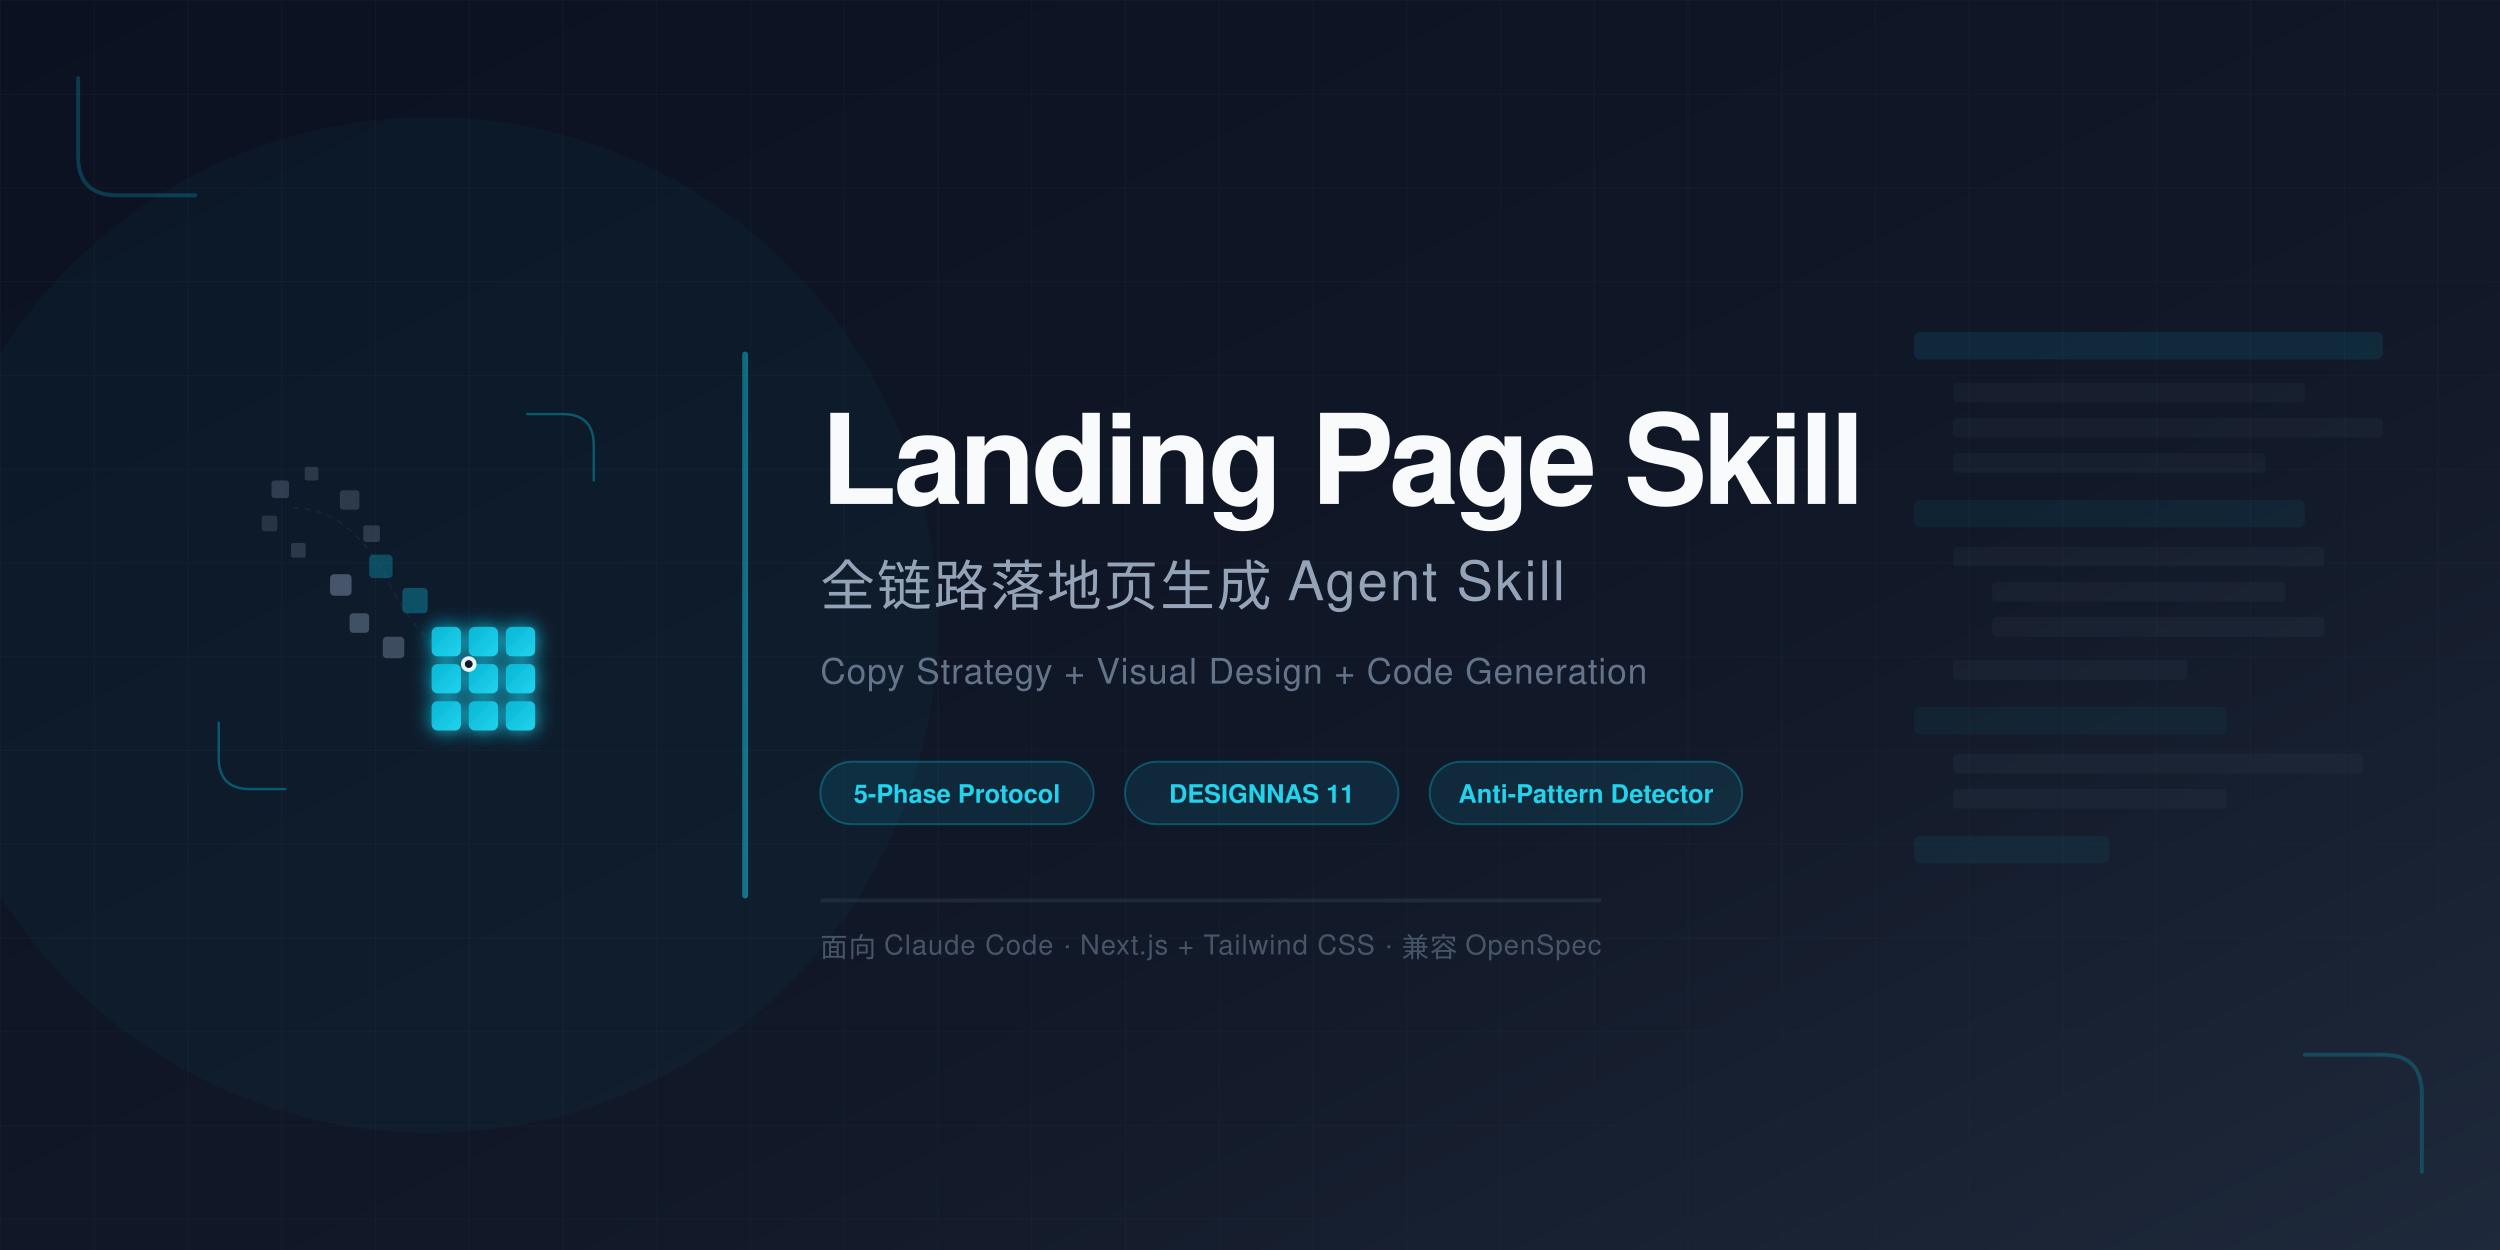
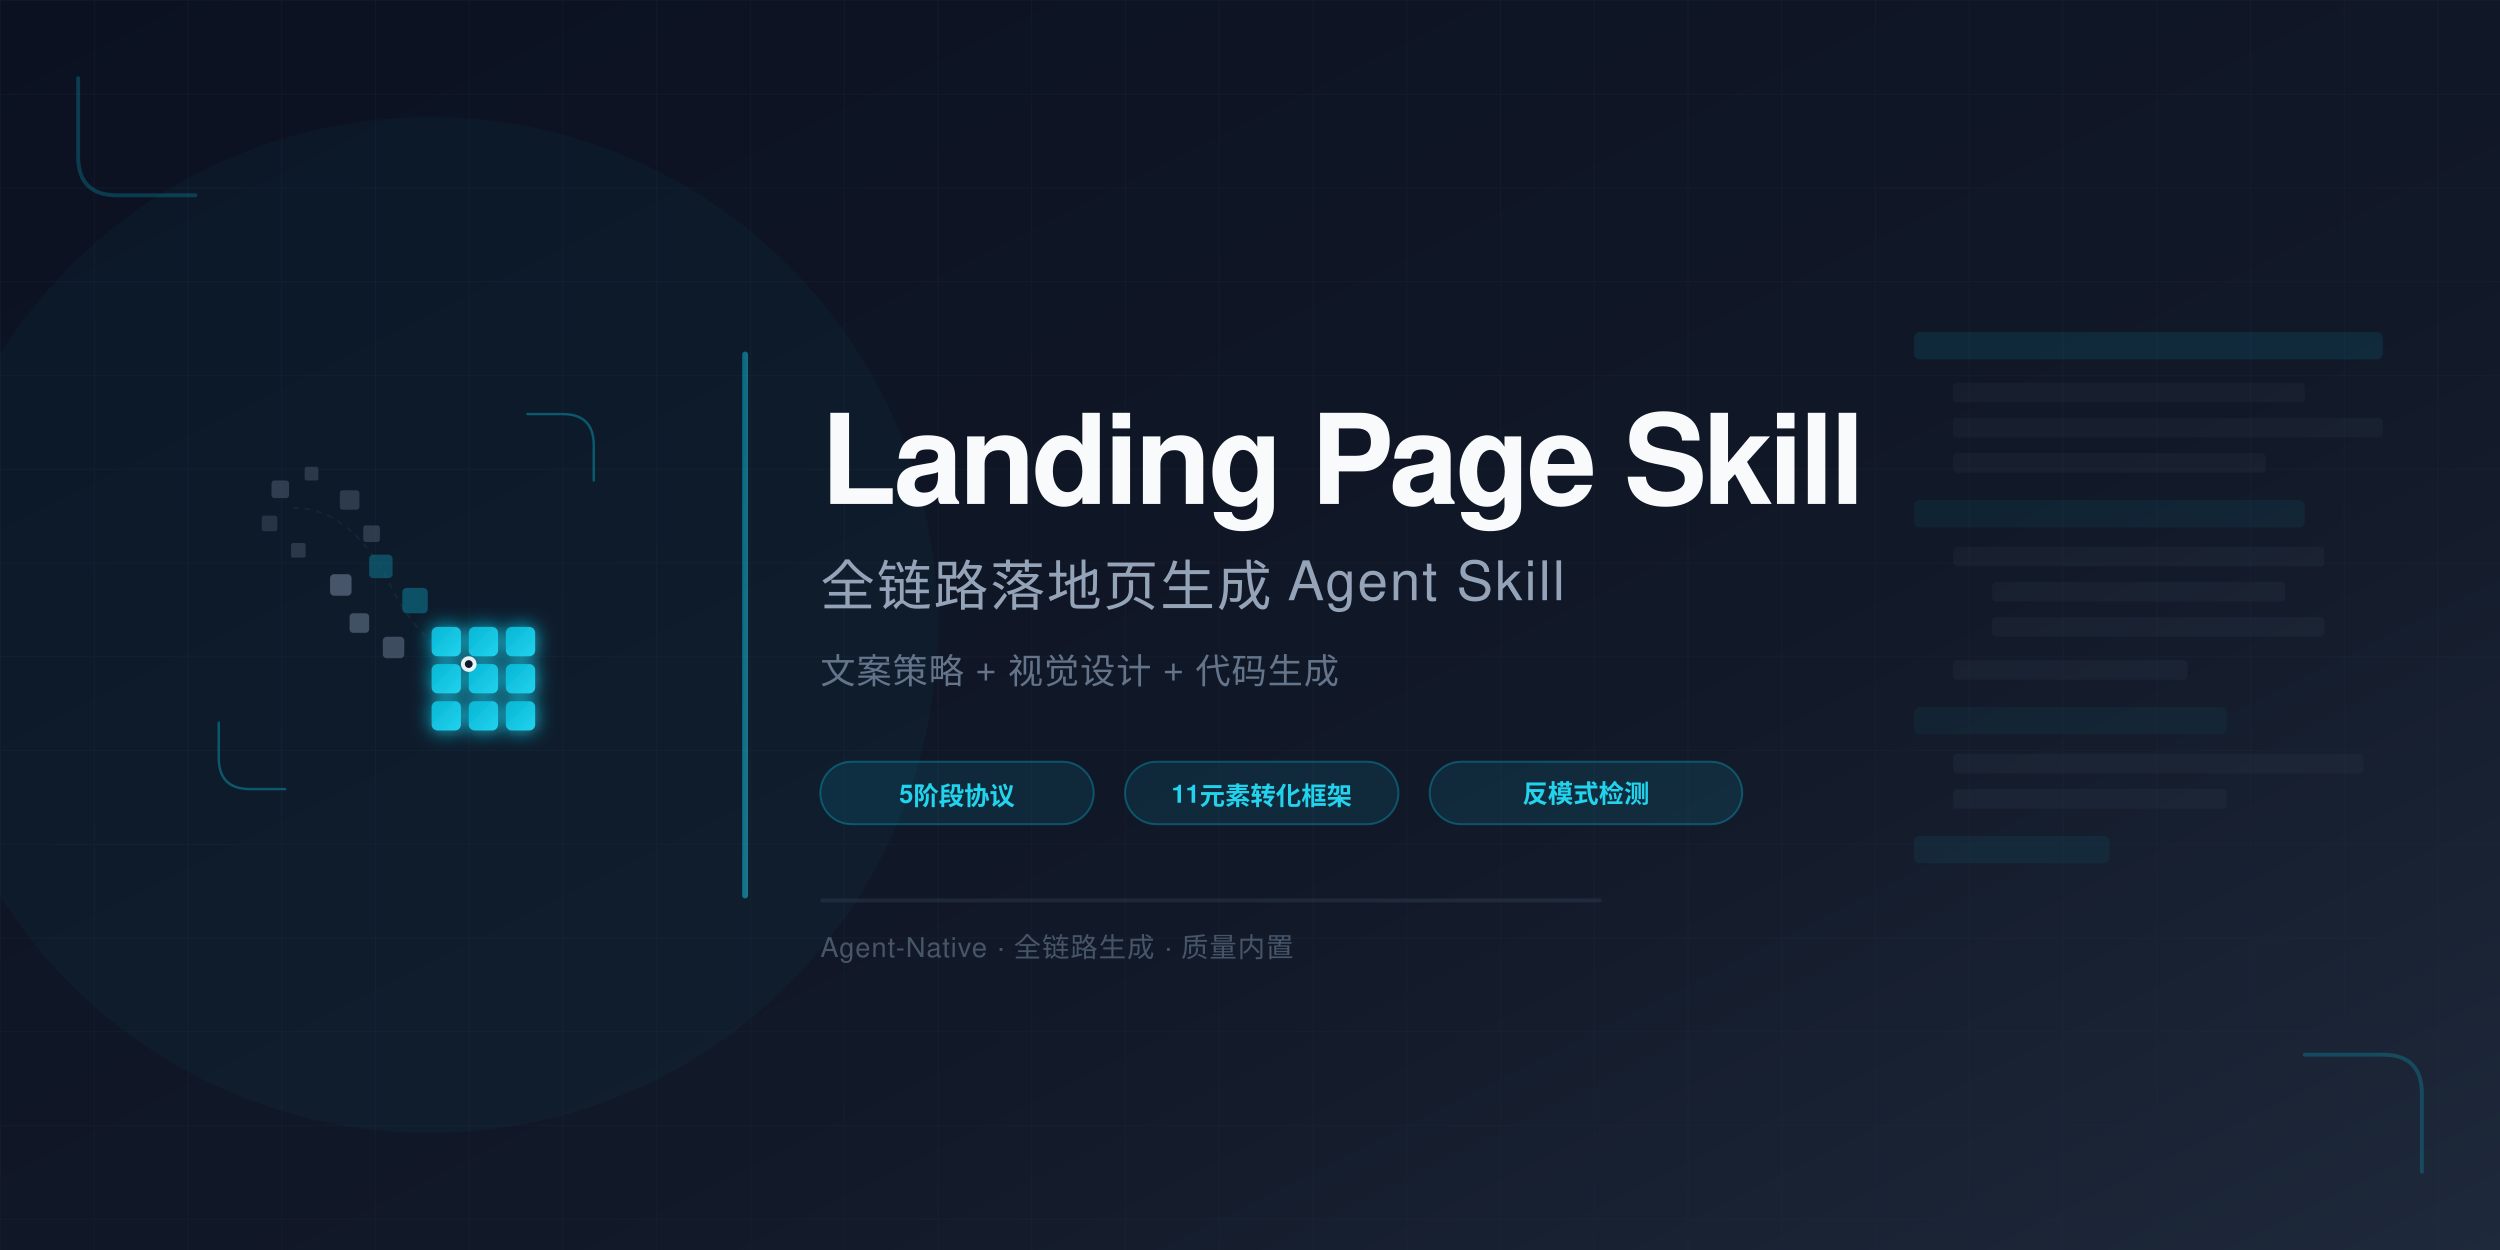
<svg xmlns="http://www.w3.org/2000/svg" viewBox="0 0 1280 640" width="1280" height="640">
  <defs>
    <linearGradient id="bannerBg" x1="0%" y1="0%" x2="100%" y2="100%">
      <stop offset="0%" stop-color="#0B1120" />
      <stop offset="60%" stop-color="#111827" />
      <stop offset="100%" stop-color="#1E293B" />
    </linearGradient>
    <linearGradient id="cyanGrad" x1="0%" y1="0%" x2="100%" y2="100%">
      <stop offset="0%" stop-color="#06B6D4" />
      <stop offset="100%" stop-color="#22D3EE" />
    </linearGradient>
    <filter id="glow" x="-50%" y="-50%" width="200%" height="200%">
      <feGaussianBlur stdDeviation="10" result="blur" />
      <feMerge>
        <feMergeNode in="blur" />
        <feMergeNode in="SourceGraphic" />
      </feMerge>
    </filter>
    <pattern id="grid" width="48" height="48" patternUnits="userSpaceOnUse">
      <path d="M 48 0 L 0 0 0 48" fill="none" stroke="#1E293B" stroke-width="0.5" opacity="0.5" />
    </pattern>
  </defs>
  <rect width="1280" height="640" fill="url(#bannerBg)" />
  <rect width="1280" height="640" fill="url(#grid)" />
  <circle cx="220" cy="320" r="260" fill="#06B6D4" opacity="0.04" />
  <g transform="translate(80, 180) scale(0.5)">
    <rect x="96" y="96" width="320" height="320" rx="24" fill="none" />
    <path d="M 140 160 Q 200 160 240 240 Q 280 320 340 320" fill="none" stroke="#1E293B" stroke-width="2" stroke-dasharray="6 6" opacity="0.6" />
    <rect x="118" y="132" width="18" height="18" rx="3" fill="#475569" opacity="0.6" />
    <rect x="152" y="118" width="14" height="14" rx="2" fill="#475569" opacity="0.5" />
    <rect x="108" y="168" width="16" height="16" rx="2.5" fill="#475569" opacity="0.45" />
    <rect x="188" y="142" width="20" height="20" rx="3" fill="#475569" opacity="0.55" />
    <rect x="138" y="196" width="15" height="15" rx="2" fill="#475569" opacity="0.5" />
    <rect x="212" y="178" width="17" height="17" rx="2.5" fill="#475569" opacity="0.55" />
    <rect x="178" y="228" width="22" height="22" rx="4" fill="#64748B" opacity="0.65" />
    <rect x="218" y="208" width="24" height="24" rx="4" fill="#0E7490" opacity="0.55" />
    <rect x="198" y="268" width="20" height="20" rx="3.5" fill="#64748B" opacity="0.6" />
    <rect x="252" y="242" width="26" height="26" rx="4.5" fill="#0E7490" opacity="0.6" />
    <rect x="232" y="292" width="22" height="22" rx="4" fill="#64748B" opacity="0.55" />
    <g filter="url(#glow)">
      <rect x="282" y="282" width="30" height="30" rx="6" fill="url(#cyanGrad)" />
      <rect x="320" y="282" width="30" height="30" rx="6" fill="url(#cyanGrad)" />
      <rect x="358" y="282" width="30" height="30" rx="6" fill="url(#cyanGrad)" />
      <rect x="282" y="320" width="30" height="30" rx="6" fill="url(#cyanGrad)" />
      <rect x="320" y="320" width="30" height="30" rx="6" fill="url(#cyanGrad)" />
      <rect x="358" y="320" width="30" height="30" rx="6" fill="url(#cyanGrad)" />
      <rect x="282" y="358" width="30" height="30" rx="6" fill="url(#cyanGrad)" />
      <rect x="320" y="358" width="30" height="30" rx="6" fill="url(#cyanGrad)" />
      <rect x="358" y="358" width="30" height="30" rx="6" fill="url(#cyanGrad)" />
    </g>
    <circle cx="320" cy="320" r="8" fill="#FFFFFF" opacity="0.9" />
    <circle cx="320" cy="320" r="4" fill="#0F172A" />
    <path d="M 64 380 L 64 416 Q 64 448 96 448 L 132 448" fill="none" stroke="#06B6D4" stroke-width="2.5" opacity="0.4" stroke-linecap="round" />
    <path d="M 448 132 L 448 96 Q 448 64 416 64 L 380 64" fill="none" stroke="#06B6D4" stroke-width="2.5" opacity="0.4" stroke-linecap="round" />
  </g>
  <rect x="380" y="180" width="3" height="280" rx="1.5" fill="url(#cyanGrad)" opacity="0.5" />
  <text x="420" y="258" font-family="-apple-system, BlinkMacSystemFont, 'Segoe UI', Helvetica, Arial, sans-serif" font-size="64" font-weight="800" fill="#F8FAFC" letter-spacing="-2">Landing Page Skill</text>
  <text x="420" y="310" font-family="-apple-system, BlinkMacSystemFont, 'Segoe UI', Helvetica, Arial, sans-serif" font-size="28" font-weight="400" fill="#94A3B8" letter-spacing="1">全链路落地页生成 Agent Skill</text>
-   <text x="420" y="350" font-family="-apple-system, BlinkMacSystemFont, 'Segoe UI', Helvetica, Arial, sans-serif" font-size="18" font-weight="400" fill="#64748B" letter-spacing="0.5">Copy Strategy + Visual Design + Code Generation</text>
+   <text x="420" y="350" font-family="-apple-system, BlinkMacSystemFont, 'Segoe UI', Helvetica, Arial, sans-serif" font-size="18" font-weight="400" fill="#64748B" letter-spacing="0.5">文案策略 + 视觉设计 + 代码生成</text>
  <g transform="translate(420, 390)">
    <rect x="0" y="0" width="140" height="32" rx="16" fill="#06B6D4" opacity="0.12" />
    <rect x="0" y="0" width="140" height="32" rx="16" fill="none" stroke="#06B6D4" stroke-width="1" opacity="0.35" />
-     <text x="70" y="21" font-family="-apple-system, BlinkMacSystemFont, 'Segoe UI', Helvetica, Arial, sans-serif" font-size="13" font-weight="600" fill="#22D3EE" text-anchor="middle">5-Phase Protocol</text>
+     <text x="70" y="21" font-family="-apple-system, BlinkMacSystemFont, 'Segoe UI', Helvetica, Arial, sans-serif" font-size="13" font-weight="600" fill="#22D3EE" text-anchor="middle">5阶段协议</text>
    <rect x="156" y="0" width="140" height="32" rx="16" fill="#06B6D4" opacity="0.12" />
    <rect x="156" y="0" width="140" height="32" rx="16" fill="none" stroke="#06B6D4" stroke-width="1" opacity="0.35" />
-     <text x="226" y="21" font-family="-apple-system, BlinkMacSystemFont, 'Segoe UI', Helvetica, Arial, sans-serif" font-size="13" font-weight="600" fill="#22D3EE" text-anchor="middle">DESIGNNAS 11</text>
+     <text x="226" y="21" font-family="-apple-system, BlinkMacSystemFont, 'Segoe UI', Helvetica, Arial, sans-serif" font-size="13" font-weight="600" fill="#22D3EE" text-anchor="middle">11元素转化框架</text>
    <rect x="312" y="0" width="160" height="32" rx="16" fill="#06B6D4" opacity="0.12" />
    <rect x="312" y="0" width="160" height="32" rx="16" fill="none" stroke="#06B6D4" stroke-width="1" opacity="0.35" />
-     <text x="392" y="21" font-family="-apple-system, BlinkMacSystemFont, 'Segoe UI', Helvetica, Arial, sans-serif" font-size="13" font-weight="600" fill="#22D3EE" text-anchor="middle">Anti-Pattern Detector</text>
+     <text x="392" y="21" font-family="-apple-system, BlinkMacSystemFont, 'Segoe UI', Helvetica, Arial, sans-serif" font-size="13" font-weight="600" fill="#22D3EE" text-anchor="middle">反模式检测</text>
  </g>
  <g transform="translate(980, 170)" opacity="0.12">
    <rect x="0" y="0" width="240" height="14" rx="3" fill="#06B6D4" />
    <rect x="20" y="26" width="180" height="10" rx="2" fill="#475569" />
    <rect x="20" y="44" width="220" height="10" rx="2" fill="#475569" />
    <rect x="20" y="62" width="160" height="10" rx="2" fill="#475569" />
    <rect x="0" y="86" width="200" height="14" rx="3" fill="#06B6D4" opacity="0.6" />
    <rect x="20" y="110" width="190" height="10" rx="2" fill="#475569" />
    <rect x="40" y="128" width="150" height="10" rx="2" fill="#475569" />
    <rect x="40" y="146" width="170" height="10" rx="2" fill="#475569" />
    <rect x="20" y="168" width="120" height="10" rx="2" fill="#475569" />
    <rect x="0" y="192" width="160" height="14" rx="3" fill="#06B6D4" opacity="0.4" />
    <rect x="20" y="216" width="210" height="10" rx="2" fill="#475569" />
    <rect x="20" y="234" width="140" height="10" rx="2" fill="#475569" />
    <rect x="0" y="258" width="100" height="14" rx="3" fill="#06B6D4" opacity="0.6" />
  </g>
  <rect x="420" y="460" width="400" height="2" rx="1" fill="#334155" opacity="0.4" />
-   <text x="420" y="490" font-family="-apple-system, BlinkMacSystemFont, 'Segoe UI', Helvetica, Arial, sans-serif" font-size="14" font-weight="500" fill="#475569" letter-spacing="0.5">面向 Claude Code  ·  Next.js + Tailwind CSS  ·  兼容 OpenSpec</text>
+   <text x="420" y="490" font-family="-apple-system, BlinkMacSystemFont, 'Segoe UI', Helvetica, Arial, sans-serif" font-size="14" font-weight="500" fill="#475569" letter-spacing="0.5">Agent-Native  ·  全链路生成  ·  质量内置</text>
  <path d="M 40 40 L 40 80 Q 40 100 60 100 L 100 100" fill="none" stroke="#06B6D4" stroke-width="2" opacity="0.25" stroke-linecap="round" />
  <path d="M 1240 600 L 1240 560 Q 1240 540 1220 540 L 1180 540" fill="none" stroke="#06B6D4" stroke-width="2" opacity="0.25" stroke-linecap="round" />
</svg>
